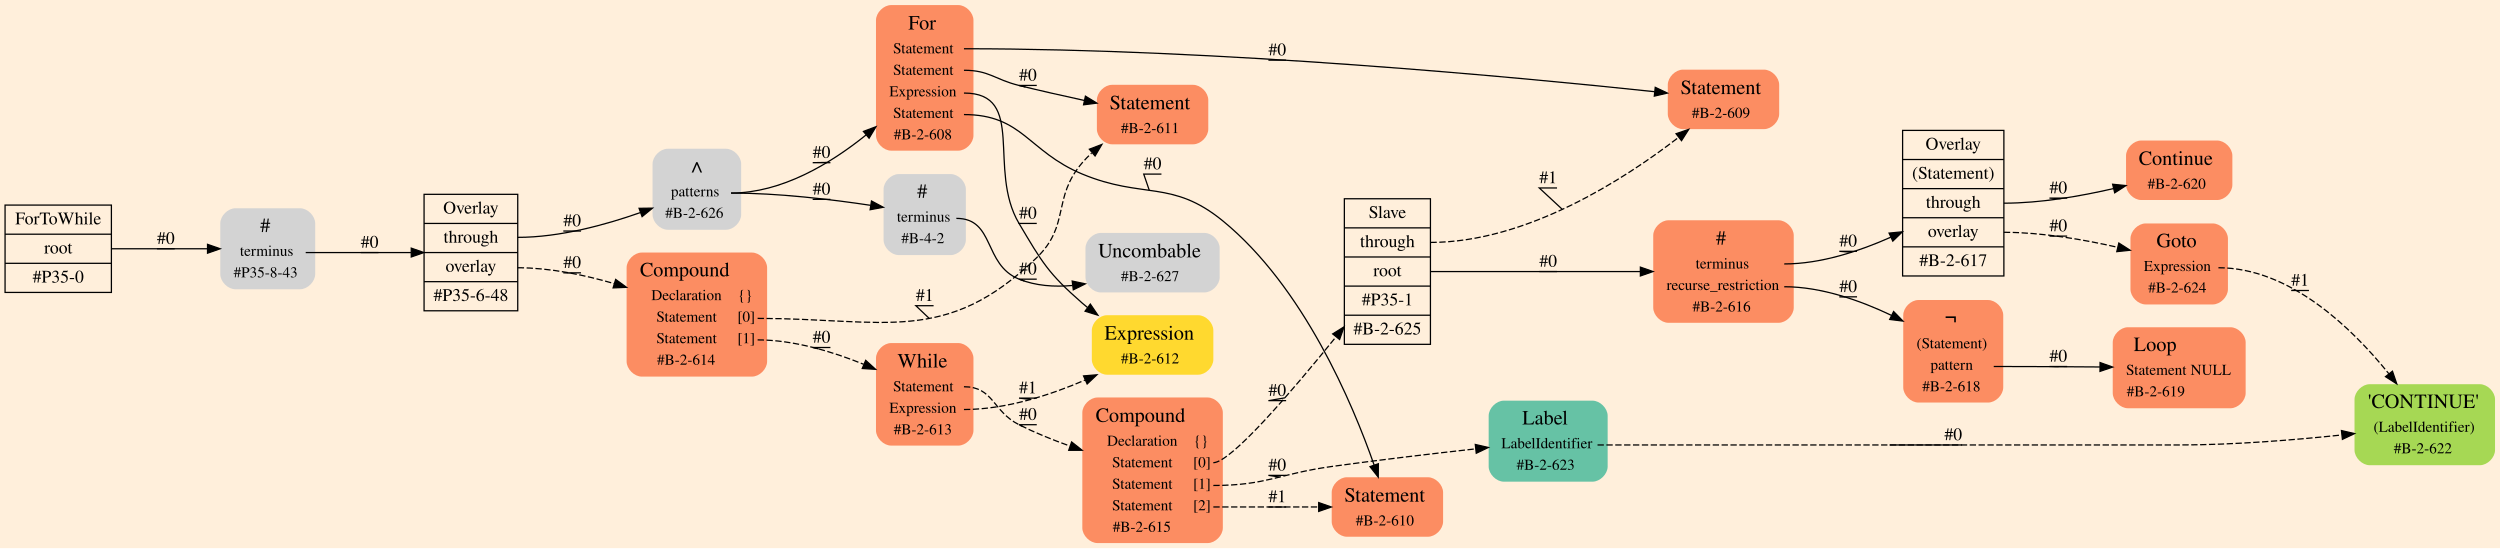
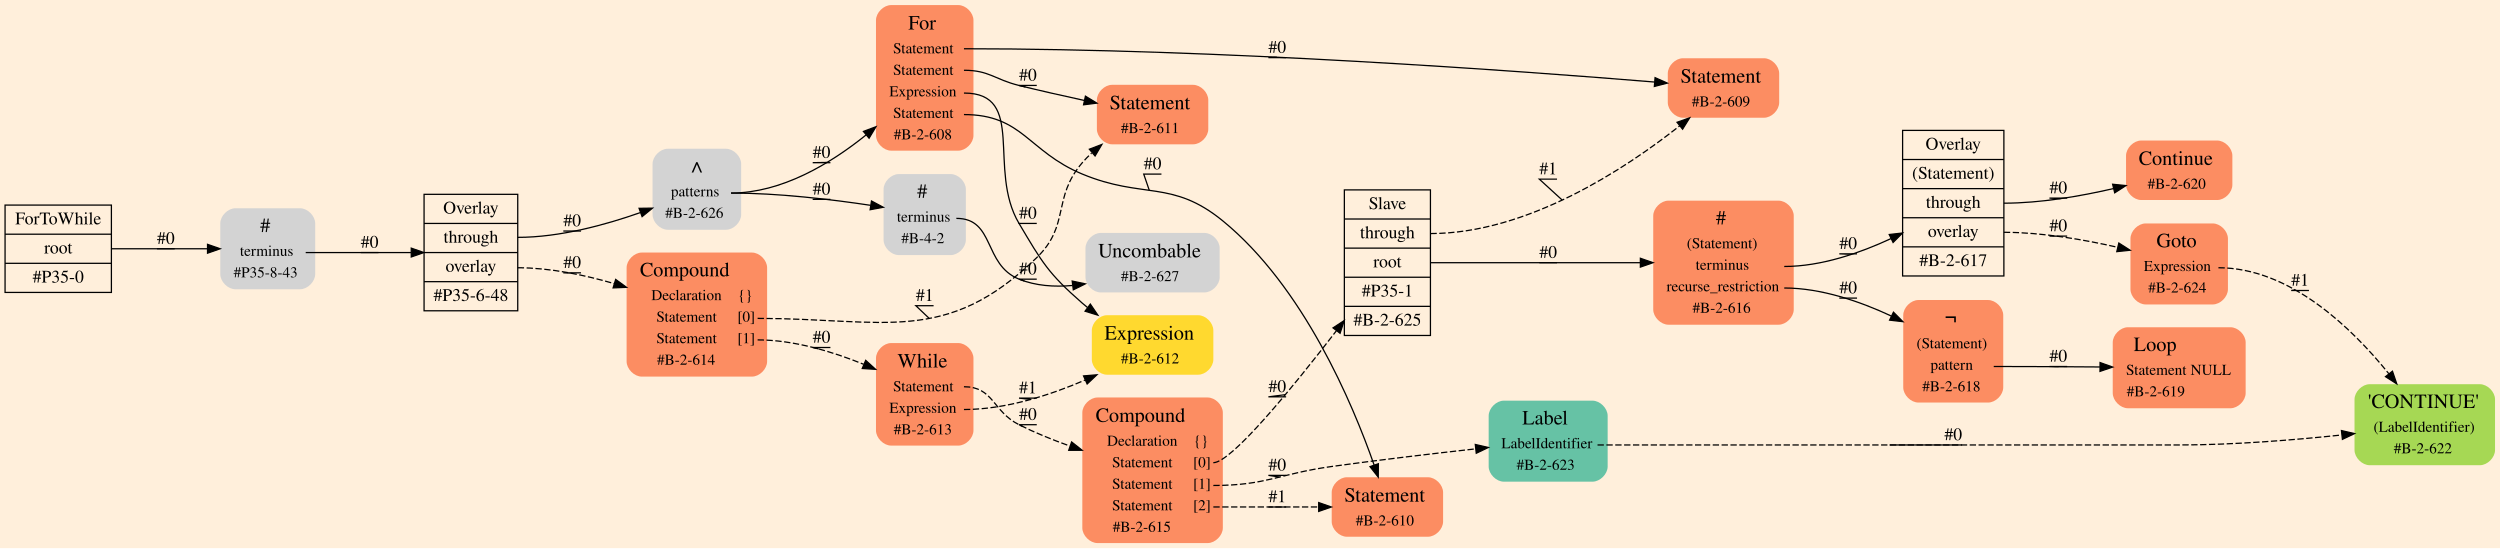
<svg xmlns="http://www.w3.org/2000/svg" width="1008pt" height="221pt" viewBox="0.00 0.00 1008.00 220.99">
  <g id="graph0" class="graph" transform="scale(.5104 .5104) rotate(0) translate(4 429)">
    <polygon fill="#ffefdb" stroke="transparent" points="-4,4 -4,-429 1971,-429 1971,4 -4,4" />
    <g id="node1" class="node">
      <polygon fill="#ffefdb" stroke="#000000" points="0,-198 0,-267 84,-267 84,-198 0,-198" />
      <text text-anchor="middle" x="42" y="-251.8" font-family="Times,serif" font-size="14.00" fill="#000000">ForToWhile</text>
      <polyline fill="none" stroke="#000000" points="0,-244 84,-244 " />
      <text text-anchor="middle" x="42" y="-228.8" font-family="Times,serif" font-size="14.00" fill="#000000">root</text>
      <polyline fill="none" stroke="#000000" points="0,-221 84,-221 " />
      <text text-anchor="middle" x="42" y="-205.8" font-family="Times,serif" font-size="14.00" fill="#000000">#P35-0</text>
    </g>
    <g id="node2" class="node">
      <path fill="#d3d3d3" stroke="transparent" d="M233,-264.5C233,-264.5 182,-264.5 182,-264.5 176,-264.5 170,-258.5 170,-252.5 170,-252.5 170,-212.5 170,-212.5 170,-206.5 176,-200.5 182,-200.5 182,-200.5 233,-200.5 233,-200.5 239,-200.5 245,-206.5 245,-212.5 245,-212.5 245,-252.5 245,-252.5 245,-258.5 239,-264.5 233,-264.5" />
      <text text-anchor="start" x="201.5" y="-245.7" font-family="Times,serif" font-size="16.00" fill="#000000">#</text>
      <text text-anchor="start" x="185.5" y="-226.9" font-family="Times,serif" font-size="12.00" fill="#000000">terminus</text>
      <text text-anchor="start" x="180.5" y="-209.9" font-family="Times,serif" font-size="12.00" fill="#000000">#P35-8-43</text>
    </g>
    <g id="edge1" class="edge">
      <path fill="none" stroke="#000000" d="M84,-232.5C109.008,-232.5 136.865,-232.5 159.783,-232.5" />
      <polygon fill="#000000" stroke="#000000" points="159.937,-236 169.937,-232.5 159.937,-229 159.937,-236" />
      <text text-anchor="middle" x="127" y="-236.3" font-family="Times,serif" font-size="14.00" fill="#000000">#0</text>
      <polyline fill="none" stroke="#000000" points="134,-232.5 120,-232.5 126.915,-232.5 " />
    </g>
    <g id="node3" class="node">
      <polygon fill="#ffefdb" stroke="#000000" points="331,-183.5 331,-275.5 405,-275.5 405,-183.5 331,-183.5" />
      <text text-anchor="middle" x="368" y="-260.3" font-family="Times,serif" font-size="14.00" fill="#000000">Overlay</text>
      <polyline fill="none" stroke="#000000" points="331,-252.5 405,-252.5 " />
      <text text-anchor="middle" x="368" y="-237.3" font-family="Times,serif" font-size="14.00" fill="#000000">through</text>
      <polyline fill="none" stroke="#000000" points="331,-229.5 405,-229.5 " />
      <text text-anchor="middle" x="368" y="-214.3" font-family="Times,serif" font-size="14.00" fill="#000000">overlay</text>
      <polyline fill="none" stroke="#000000" points="331,-206.5 405,-206.5 " />
      <text text-anchor="middle" x="368" y="-191.3" font-family="Times,serif" font-size="14.00" fill="#000000">#P35-6-48</text>
    </g>
    <g id="edge2" class="edge">
      <path fill="none" stroke="#000000" d="M237.5,-229.5C265.056,-229.5 295.884,-229.5 320.656,-229.5" />
      <polygon fill="#000000" stroke="#000000" points="320.875,-233 330.875,-229.5 320.874,-226 320.875,-233" />
      <text text-anchor="middle" x="288" y="-233.3" font-family="Times,serif" font-size="14.00" fill="#000000">#0</text>
      <polyline fill="none" stroke="#000000" points="295,-229.5 281,-229.5 288.092,-229.5 " />
    </g>
    <g id="node4" class="node">
      <path fill="#d3d3d3" stroke="transparent" d="M569.5,-311.5C569.5,-311.5 523.5,-311.5 523.5,-311.5 517.5,-311.5 511.5,-305.5 511.5,-299.5 511.5,-299.5 511.5,-259.5 511.5,-259.5 511.5,-253.5 517.5,-247.5 523.5,-247.5 523.5,-247.5 569.5,-247.5 569.5,-247.5 575.5,-247.5 581.5,-253.5 581.5,-259.5 581.5,-259.5 581.5,-299.5 581.5,-299.5 581.5,-305.5 575.5,-311.5 569.5,-311.5" />
      <text text-anchor="start" x="538.5" y="-292.7" font-family="Times,serif" font-size="16.00" fill="#000000">∧</text>
      <text text-anchor="start" x="526" y="-273.9" font-family="Times,serif" font-size="12.00" fill="#000000">patterns</text>
      <text text-anchor="start" x="521.5" y="-256.9" font-family="Times,serif" font-size="12.00" fill="#000000">#B-2-626</text>
    </g>
    <g id="edge3" class="edge">
      <path fill="none" stroke="#000000" d="M405,-241.5C438.188,-241.5 474.303,-251.371 501.741,-261.051" />
      <polygon fill="#000000" stroke="#000000" points="500.841,-264.449 511.435,-264.591 503.241,-257.873 500.841,-264.449" />
      <text text-anchor="middle" x="448" y="-250.3" font-family="Times,serif" font-size="14.00" fill="#000000">#0</text>
      <polyline fill="none" stroke="#000000" points="455,-246.5 441,-246.5 449.661,-246.405 " />
    </g>
    <g id="node12" class="node">
      <path fill="#fc8d62" stroke="transparent" d="M590,-229.5C590,-229.5 503,-229.5 503,-229.5 497,-229.5 491,-223.5 491,-217.5 491,-217.5 491,-143.5 491,-143.5 491,-137.5 497,-131.5 503,-131.5 503,-131.5 590,-131.5 590,-131.5 596,-131.5 602,-137.5 602,-143.5 602,-143.5 602,-217.5 602,-217.5 602,-223.5 596,-229.5 590,-229.5" />
      <text text-anchor="start" x="501.5" y="-210.7" font-family="Times,serif" font-size="16.00" fill="#000000">Compound</text>
      <text text-anchor="start" x="510.5" y="-191.9" font-family="Times,serif" font-size="12.00" fill="#000000">Declaration</text>
      <text text-anchor="start" x="579" y="-191.9" font-family="Times,serif" font-size="12.00" fill="#000000">{}</text>
      <text text-anchor="start" x="514.5" y="-174.9" font-family="Times,serif" font-size="12.00" fill="#000000">Statement</text>
      <text text-anchor="start" x="578.5" y="-174.9" font-family="Times,serif" font-size="12.00" fill="#000000">[0]</text>
      <text text-anchor="start" x="514.5" y="-157.9" font-family="Times,serif" font-size="12.00" fill="#000000">Statement</text>
      <text text-anchor="start" x="578.5" y="-157.9" font-family="Times,serif" font-size="12.00" fill="#000000">[1]</text>
      <text text-anchor="start" x="515" y="-140.9" font-family="Times,serif" font-size="12.00" fill="#000000">#B-2-614</text>
    </g>
    <g id="edge4" class="edge">
      <path fill="none" stroke="#000000" stroke-dasharray="5,2" d="M405,-217.5C430.442,-217.5 457.644,-211.832 481.331,-204.933" />
      <polygon fill="#000000" stroke="#000000" points="482.357,-208.279 490.908,-202.023 480.322,-201.582 482.357,-208.279" />
      <text text-anchor="middle" x="448" y="-217.3" font-family="Times,serif" font-size="14.00" fill="#000000">#0</text>
      <polyline fill="none" stroke="#000000" points="455,-213.5 441,-213.5 446.852,-213.254 " />
    </g>
    <g id="node5" class="node">
      <path fill="#fc8d62" stroke="transparent" d="M753,-425C753,-425 700,-425 700,-425 694,-425 688,-419 688,-413 688,-413 688,-322 688,-322 688,-316 694,-310 700,-310 700,-310 753,-310 753,-310 759,-310 765,-316 765,-322 765,-322 765,-413 765,-413 765,-419 759,-425 753,-425" />
      <text text-anchor="start" x="713.5" y="-405.7" font-family="Times,serif" font-size="16.00" fill="#000000">For</text>
      <text text-anchor="start" x="701.5" y="-386.9" font-family="Times,serif" font-size="12.00" fill="#000000">Statement</text>
      <text text-anchor="start" x="701.5" y="-369.9" font-family="Times,serif" font-size="12.00" fill="#000000">Statement</text>
      <text text-anchor="start" x="698.5" y="-352.9" font-family="Times,serif" font-size="12.00" fill="#000000">Expression</text>
      <text text-anchor="start" x="701.5" y="-335.9" font-family="Times,serif" font-size="12.00" fill="#000000">Statement</text>
      <text text-anchor="start" x="702" y="-318.9" font-family="Times,serif" font-size="12.00" fill="#000000">#B-2-608</text>
    </g>
    <g id="edge5" class="edge">
      <path fill="none" stroke="#000000" d="M573.5,-276.5C613.332,-276.5 651.837,-299.565 680.255,-322.471" />
      <polygon fill="#000000" stroke="#000000" points="678.069,-325.205 687.995,-328.908 682.545,-319.823 678.069,-325.205" />
      <text text-anchor="middle" x="645" y="-304.3" font-family="Times,serif" font-size="14.00" fill="#000000">#0</text>
      <polyline fill="none" stroke="#000000" points="652,-300.5 638,-300.5 649.332,-300.692 " />
    </g>
    <g id="node10" class="node">
      <path fill="#d3d3d3" stroke="transparent" d="M747,-291.5C747,-291.5 706,-291.5 706,-291.5 700,-291.5 694,-285.5 694,-279.5 694,-279.5 694,-239.5 694,-239.5 694,-233.5 700,-227.5 706,-227.5 706,-227.5 747,-227.5 747,-227.5 753,-227.5 759,-233.5 759,-239.5 759,-239.5 759,-279.5 759,-279.5 759,-285.5 753,-291.5 747,-291.5" />
      <text text-anchor="start" x="720.5" y="-272.7" font-family="Times,serif" font-size="16.00" fill="#000000">#</text>
      <text text-anchor="start" x="704.5" y="-253.9" font-family="Times,serif" font-size="12.00" fill="#000000">terminus</text>
      <text text-anchor="start" x="708" y="-236.9" font-family="Times,serif" font-size="12.00" fill="#000000">#B-4-2</text>
    </g>
    <g id="edge6" class="edge">
      <path fill="none" stroke="#000000" d="M573.5,-276.5C610.958,-276.5 653.261,-271.404 683.876,-266.793" />
      <polygon fill="#000000" stroke="#000000" points="684.441,-270.247 693.787,-265.255 683.368,-263.33 684.441,-270.247" />
      <text text-anchor="middle" x="645" y="-275.3" font-family="Times,serif" font-size="14.00" fill="#000000">#0</text>
      <polyline fill="none" stroke="#000000" points="652,-271.5 638,-271.5 644.07,-272.037 " />
    </g>
    <g id="node6" class="node">
-       <path fill="#fc8d62" stroke="transparent" d="M1389.5,-374C1389.5,-374 1325.5,-374 1325.5,-374 1319.5,-374 1313.5,-368 1313.5,-362 1313.5,-362 1313.5,-339 1313.5,-339 1313.5,-333 1319.5,-327 1325.5,-327 1325.5,-327 1389.5,-327 1389.5,-327 1395.5,-327 1401.5,-333 1401.5,-339 1401.5,-339 1401.5,-362 1401.5,-362 1401.5,-368 1395.5,-374 1389.5,-374" />
-       <text text-anchor="start" x="1323.5" y="-354.7" font-family="Times,serif" font-size="16.00" fill="#000000">Statement</text>
-       <text text-anchor="start" x="1332.5" y="-335.9" font-family="Times,serif" font-size="12.00" fill="#000000">#B-2-609</text>
+       <path fill="#fc8d62" stroke="transparent" d="M1389.5,-383C1389.5,-383 1325.5,-383 1325.5,-383 1319.5,-383 1313.5,-377 1313.5,-371 1313.5,-371 1313.5,-348 1313.5,-348 1313.5,-342 1319.5,-336 1325.5,-336 1325.5,-336 1389.5,-336 1389.5,-336 1395.5,-336 1401.5,-342 1401.5,-348 1401.5,-348 1401.5,-371 1401.5,-371 1401.5,-377 1395.5,-383 1389.5,-383" />
+       <text text-anchor="start" x="1323.5" y="-363.7" font-family="Times,serif" font-size="16.00" fill="#000000">Statement</text>
+       <text text-anchor="start" x="1332.5" y="-344.9" font-family="Times,serif" font-size="12.00" fill="#000000">#B-2-609</text>
    </g>
    <g id="edge7" class="edge">
-       <path fill="none" stroke="#000000" d="M757.5,-390.5C959.062,-390.5 1197.87,-367.748 1303.096,-356.563" />
-       <polygon fill="#000000" stroke="#000000" points="1303.587,-360.03 1313.158,-355.485 1302.842,-353.07 1303.587,-360.03" />
-       <text text-anchor="middle" x="1005" y="-385.3" font-family="Times,serif" font-size="14.00" fill="#000000">#0</text>
-       <polyline fill="none" stroke="#000000" points="1012,-381.5 998,-381.5 1004.765,-381.872 " />
+       <path fill="none" stroke="#000000" d="M757.5,-390.5C958.884,-390.5 1197.782,-372.868 1303.064,-364.199" />
+       <polygon fill="#000000" stroke="#000000" points="1303.455,-367.678 1313.131,-363.363 1302.876,-360.702 1303.455,-367.678" />
+       <text text-anchor="middle" x="1005" y="-387.3" font-family="Times,serif" font-size="14.00" fill="#000000">#0</text>
+       <polyline fill="none" stroke="#000000" points="1012,-383.5 998,-383.5 1004.66,-383.813 " />
    </g>
    <g id="node7" class="node">
      <path fill="#fc8d62" stroke="transparent" d="M938.5,-362C938.5,-362 874.5,-362 874.5,-362 868.5,-362 862.5,-356 862.5,-350 862.5,-350 862.5,-327 862.5,-327 862.5,-321 868.5,-315 874.5,-315 874.5,-315 938.5,-315 938.5,-315 944.5,-315 950.5,-321 950.5,-327 950.5,-327 950.5,-350 950.5,-350 950.5,-356 944.5,-362 938.5,-362" />
      <text text-anchor="start" x="872.5" y="-342.7" font-family="Times,serif" font-size="16.00" fill="#000000">Statement</text>
      <text text-anchor="start" x="881.5" y="-323.9" font-family="Times,serif" font-size="12.00" fill="#000000">#B-2-611</text>
    </g>
    <g id="edge8" class="edge">
      <path fill="none" stroke="#000000" d="M757.5,-373.5C777.556,-373.5 781.529,-366.304 801,-361.5 817.655,-357.391 835.883,-353.28 852.432,-349.695" />
      <polygon fill="#000000" stroke="#000000" points="853.447,-353.057 862.489,-347.535 851.977,-346.212 853.447,-353.057" />
      <text text-anchor="middle" x="808" y="-365.3" font-family="Times,serif" font-size="14.00" fill="#000000">#0</text>
      <polyline fill="none" stroke="#000000" points="815,-361.5 801,-361.5 806.12,-360.248 " />
    </g>
    <g id="node8" class="node">
      <path fill="#ffd92f" stroke="transparent" d="M942.5,-180C942.5,-180 870.5,-180 870.5,-180 864.5,-180 858.5,-174 858.5,-168 858.5,-168 858.5,-145 858.5,-145 858.5,-139 864.5,-133 870.5,-133 870.5,-133 942.5,-133 942.5,-133 948.5,-133 954.5,-139 954.5,-145 954.5,-145 954.5,-168 954.5,-168 954.5,-174 948.5,-180 942.5,-180" />
      <text text-anchor="start" x="868.5" y="-160.7" font-family="Times,serif" font-size="16.00" fill="#000000">Expression</text>
      <text text-anchor="start" x="881.5" y="-141.9" font-family="Times,serif" font-size="12.00" fill="#000000">#B-2-612</text>
    </g>
    <g id="edge9" class="edge">
      <path fill="none" stroke="#000000" d="M757.5,-355.5C807.193,-355.5 775.655,-295.243 801,-252.5 819.232,-221.752 824.083,-213.022 851,-189.5 852.306,-188.359 853.656,-187.235 855.042,-186.131" />
      <polygon fill="#000000" stroke="#000000" points="857.325,-188.795 863.283,-180.035 853.162,-183.168 857.325,-188.795" />
      <text text-anchor="middle" x="808" y="-256.3" font-family="Times,serif" font-size="14.00" fill="#000000">#0</text>
      <polyline fill="none" stroke="#000000" points="815,-252.5 801,-252.5 801.027,-252.455 " />
    </g>
    <g id="node9" class="node">
      <path fill="#fc8d62" stroke="transparent" d="M1124,-52C1124,-52 1060,-52 1060,-52 1054,-52 1048,-46 1048,-40 1048,-40 1048,-17 1048,-17 1048,-11 1054,-5 1060,-5 1060,-5 1124,-5 1124,-5 1130,-5 1136,-11 1136,-17 1136,-17 1136,-40 1136,-40 1136,-46 1130,-52 1124,-52" />
      <text text-anchor="start" x="1058" y="-32.7" font-family="Times,serif" font-size="16.00" fill="#000000">Statement</text>
      <text text-anchor="start" x="1067" y="-13.9" font-family="Times,serif" font-size="12.00" fill="#000000">#B-2-610</text>
    </g>
    <g id="edge10" class="edge">
      <path fill="none" stroke="#000000" d="M757.5,-338.5C804.01,-338.5 808.049,-309.345 851,-291.5 899.022,-271.548 921.738,-287.411 962,-254.5 1025.607,-202.507 1064.366,-110.641 1081.539,-61.573" />
      <polygon fill="#000000" stroke="#000000" points="1084.865,-62.662 1084.782,-52.068 1078.24,-60.402 1084.865,-62.662" />
      <text text-anchor="middle" x="906.5" y="-295.3" font-family="Times,serif" font-size="14.00" fill="#000000">#0</text>
      <polyline fill="none" stroke="#000000" points="913.5,-291.5 899.5,-291.5 903.884,-278.683 " />
    </g>
    <g id="node11" class="node">
      <path fill="#d3d3d3" stroke="transparent" d="M947.5,-245C947.5,-245 865.5,-245 865.5,-245 859.5,-245 853.5,-239 853.5,-233 853.5,-233 853.5,-210 853.5,-210 853.5,-204 859.5,-198 865.5,-198 865.5,-198 947.5,-198 947.5,-198 953.5,-198 959.5,-204 959.5,-210 959.5,-210 959.5,-233 959.5,-233 959.5,-239 953.5,-245 947.5,-245" />
      <text text-anchor="start" x="863.5" y="-225.7" font-family="Times,serif" font-size="16.00" fill="#000000">Uncombable</text>
      <text text-anchor="start" x="881.5" y="-206.9" font-family="Times,serif" font-size="12.00" fill="#000000">#B-2-627</text>
    </g>
    <g id="edge11" class="edge">
      <path fill="none" stroke="#000000" d="M751.5,-256.5C782.145,-256.5 772.598,-220.009 801,-208.5 814.144,-203.174 828.903,-202.217 843.124,-203.486" />
      <polygon fill="#000000" stroke="#000000" points="842.994,-206.997 853.352,-204.772 843.868,-200.052 842.994,-206.997" />
      <text text-anchor="middle" x="808" y="-212.3" font-family="Times,serif" font-size="14.00" fill="#000000">#0</text>
      <polyline fill="none" stroke="#000000" points="815,-208.5 801,-208.5 805.368,-206.906 " />
    </g>
    <g id="edge12" class="edge">
      <path fill="none" stroke="#000000" stroke-dasharray="5,2" d="M594.5,-177.5C694.795,-177.5 742.92,-155.761 815,-225.5 841.573,-251.21 826.928,-272.435 851,-300.5 853.243,-303.115 855.706,-305.632 858.308,-308.038" />
      <polygon fill="#000000" stroke="#000000" points="856.555,-311.139 866.454,-314.915 861.071,-305.79 856.555,-311.139" />
      <text text-anchor="middle" x="726.5" y="-191.3" font-family="Times,serif" font-size="14.00" fill="#000000">#1</text>
      <polyline fill="none" stroke="#000000" points="733.5,-187.5 719.5,-187.5 730.081,-177.432 " />
    </g>
    <g id="node13" class="node">
      <path fill="#fc8d62" stroke="transparent" d="M753,-158C753,-158 700,-158 700,-158 694,-158 688,-152 688,-146 688,-146 688,-89 688,-89 688,-83 694,-77 700,-77 700,-77 753,-77 753,-77 759,-77 765,-83 765,-89 765,-89 765,-146 765,-146 765,-152 759,-158 753,-158" />
      <text text-anchor="start" x="705" y="-138.7" font-family="Times,serif" font-size="16.00" fill="#000000">While</text>
      <text text-anchor="start" x="701.5" y="-119.9" font-family="Times,serif" font-size="12.00" fill="#000000">Statement</text>
      <text text-anchor="start" x="698.5" y="-102.9" font-family="Times,serif" font-size="12.00" fill="#000000">Expression</text>
      <text text-anchor="start" x="702" y="-85.9" font-family="Times,serif" font-size="12.00" fill="#000000">#B-2-613</text>
    </g>
    <g id="edge13" class="edge">
      <path fill="none" stroke="#000000" stroke-dasharray="5,2" d="M594.5,-160.5C623.225,-160.5 653.813,-151.18 678.304,-141.219" />
      <polygon fill="#000000" stroke="#000000" points="679.869,-144.357 687.716,-137.238 677.142,-137.91 679.869,-144.357" />
      <text text-anchor="middle" x="645" y="-158.3" font-family="Times,serif" font-size="14.00" fill="#000000">#0</text>
      <polyline fill="none" stroke="#000000" points="652,-154.5 638,-154.5 642.661,-153.379 " />
    </g>
    <g id="edge15" class="edge">
      <path fill="none" stroke="#000000" stroke-dasharray="5,2" d="M757.5,-105.5C790.539,-105.5 825.587,-116.864 853.385,-128.863" />
      <polygon fill="#000000" stroke="#000000" points="851.962,-132.06 862.52,-132.941 854.816,-125.668 851.962,-132.06" />
      <text text-anchor="middle" x="808" y="-118.3" font-family="Times,serif" font-size="14.00" fill="#000000">#1</text>
      <polyline fill="none" stroke="#000000" points="815,-114.5 801,-114.5 810.087,-113.407 " />
    </g>
    <g id="node14" class="node">
      <path fill="#fc8d62" stroke="transparent" d="M950,-115C950,-115 863,-115 863,-115 857,-115 851,-109 851,-103 851,-103 851,-12 851,-12 851,-6 857,0 863,0 863,0 950,0 950,0 956,0 962,-6 962,-12 962,-12 962,-103 962,-103 962,-109 956,-115 950,-115" />
      <text text-anchor="start" x="861.5" y="-95.7" font-family="Times,serif" font-size="16.00" fill="#000000">Compound</text>
      <text text-anchor="start" x="870.5" y="-76.9" font-family="Times,serif" font-size="12.00" fill="#000000">Declaration</text>
      <text text-anchor="start" x="939" y="-76.9" font-family="Times,serif" font-size="12.00" fill="#000000">{}</text>
      <text text-anchor="start" x="874.5" y="-59.9" font-family="Times,serif" font-size="12.00" fill="#000000">Statement</text>
      <text text-anchor="start" x="938.5" y="-59.9" font-family="Times,serif" font-size="12.00" fill="#000000">[0]</text>
      <text text-anchor="start" x="874.5" y="-42.9" font-family="Times,serif" font-size="12.00" fill="#000000">Statement</text>
      <text text-anchor="start" x="938.5" y="-42.9" font-family="Times,serif" font-size="12.00" fill="#000000">[1]</text>
      <text text-anchor="start" x="874.5" y="-25.9" font-family="Times,serif" font-size="12.00" fill="#000000">Statement</text>
      <text text-anchor="start" x="938.5" y="-25.9" font-family="Times,serif" font-size="12.00" fill="#000000">[2]</text>
      <text text-anchor="start" x="875" y="-8.9" font-family="Times,serif" font-size="12.00" fill="#000000">#B-2-615</text>
    </g>
    <g id="edge14" class="edge">
      <path fill="none" stroke="#000000" stroke-dasharray="5,2" d="M757.5,-123.5C780.985,-123.5 780.022,-104.058 801,-93.5 813.589,-87.164 827.553,-81.519 841.091,-76.686" />
      <polygon fill="#000000" stroke="#000000" points="842.541,-79.888 850.848,-73.311 840.253,-73.272 842.541,-79.888" />
      <text text-anchor="middle" x="808" y="-97.3" font-family="Times,serif" font-size="14.00" fill="#000000">#0</text>
      <polyline fill="none" stroke="#000000" points="815,-93.5 801,-93.5 803.975,-92.028 " />
    </g>
    <g id="edge18" class="edge">
      <path fill="none" stroke="#000000" stroke-dasharray="5,2" d="M954.5,-28.5C981.88,-28.5 1012.327,-28.5 1037.596,-28.5" />
      <polygon fill="#000000" stroke="#000000" points="1037.724,-32 1047.724,-28.5 1037.724,-25 1037.724,-32" />
      <text text-anchor="middle" x="1005" y="-32.3" font-family="Times,serif" font-size="14.00" fill="#000000">#1</text>
      <polyline fill="none" stroke="#000000" points="1012,-28.5 998,-28.5 1005.118,-28.5 " />
    </g>
    <g id="node15" class="node">
-       <polygon fill="#ffefdb" stroke="#000000" points="1058,-157 1058,-272 1126,-272 1126,-157 1058,-157" />
-       <text text-anchor="middle" x="1092" y="-256.8" font-family="Times,serif" font-size="14.00" fill="#000000">Slave</text>
-       <polyline fill="none" stroke="#000000" points="1058,-249 1126,-249 " />
-       <text text-anchor="middle" x="1092" y="-233.8" font-family="Times,serif" font-size="14.00" fill="#000000">through</text>
-       <polyline fill="none" stroke="#000000" points="1058,-226 1126,-226 " />
-       <text text-anchor="middle" x="1092" y="-210.8" font-family="Times,serif" font-size="14.00" fill="#000000">root</text>
-       <polyline fill="none" stroke="#000000" points="1058,-203 1126,-203 " />
-       <text text-anchor="middle" x="1092" y="-187.8" font-family="Times,serif" font-size="14.00" fill="#000000">#P35-1</text>
-       <polyline fill="none" stroke="#000000" points="1058,-180 1126,-180 " />
-       <text text-anchor="middle" x="1092" y="-164.8" font-family="Times,serif" font-size="14.00" fill="#000000">#B-2-625</text>
+       <polygon fill="#ffefdb" stroke="#000000" points="1058,-164 1058,-279 1126,-279 1126,-164 1058,-164" />
+       <text text-anchor="middle" x="1092" y="-263.8" font-family="Times,serif" font-size="14.00" fill="#000000">Slave</text>
+       <polyline fill="none" stroke="#000000" points="1058,-256 1126,-256 " />
+       <text text-anchor="middle" x="1092" y="-240.8" font-family="Times,serif" font-size="14.00" fill="#000000">through</text>
+       <polyline fill="none" stroke="#000000" points="1058,-233 1126,-233 " />
+       <text text-anchor="middle" x="1092" y="-217.8" font-family="Times,serif" font-size="14.00" fill="#000000">root</text>
+       <polyline fill="none" stroke="#000000" points="1058,-210 1126,-210 " />
+       <text text-anchor="middle" x="1092" y="-194.8" font-family="Times,serif" font-size="14.00" fill="#000000">#P35-1</text>
+       <polyline fill="none" stroke="#000000" points="1058,-187 1126,-187 " />
+       <text text-anchor="middle" x="1092" y="-171.8" font-family="Times,serif" font-size="14.00" fill="#000000">#B-2-625</text>
    </g>
    <g id="edge16" class="edge">
-       <path fill="none" stroke="#000000" stroke-dasharray="5,2" d="M954.5,-63.5C968.268,-63.5 1015.951,-119.093 1051.323,-162.815" />
-       <polygon fill="#000000" stroke="#000000" points="1048.775,-165.232 1057.773,-170.825 1054.227,-160.841 1048.775,-165.232" />
-       <text text-anchor="middle" x="1005" y="-116.3" font-family="Times,serif" font-size="14.00" fill="#000000">#0</text>
-       <polyline fill="none" stroke="#000000" points="1012,-112.5 998,-112.5 1011.012,-114.72 " />
+       <path fill="none" stroke="#000000" stroke-dasharray="5,2" d="M954.5,-63.5C968.65,-63.5 1016.426,-121.912 1051.706,-167.703" />
+       <polygon fill="#000000" stroke="#000000" points="1049.052,-169.995 1057.915,-175.8 1054.607,-165.735 1049.052,-169.995" />
+       <text text-anchor="middle" x="1005" y="-119.3" font-family="Times,serif" font-size="14.00" fill="#000000">#0</text>
+       <polyline fill="none" stroke="#000000" points="1012,-115.5 998,-115.5 1011.418,-117.277 " />
    </g>
    <g id="node23" class="node">
      <path fill="#66c2a5" stroke="transparent" d="M1254,-112.5C1254,-112.5 1184,-112.5 1184,-112.5 1178,-112.5 1172,-106.5 1172,-100.5 1172,-100.5 1172,-60.5 1172,-60.5 1172,-54.5 1178,-48.5 1184,-48.5 1184,-48.5 1254,-48.5 1254,-48.5 1260,-48.5 1266,-54.5 1266,-60.5 1266,-60.5 1266,-100.5 1266,-100.5 1266,-106.5 1260,-112.5 1254,-112.5" />
      <text text-anchor="start" x="1198.5" y="-93.7" font-family="Times,serif" font-size="16.00" fill="#000000">Label</text>
      <text text-anchor="start" x="1182" y="-74.9" font-family="Times,serif" font-size="12.00" fill="#000000">LabelIdentifier</text>
      <text text-anchor="start" x="1194" y="-57.9" font-family="Times,serif" font-size="12.00" fill="#000000">#B-2-623</text>
    </g>
    <g id="edge17" class="edge">
      <path fill="none" stroke="#000000" stroke-dasharray="5,2" d="M954.5,-45.5C996.587,-45.5 1006.312,-54.721 1048,-60.5 1085.832,-65.745 1128.501,-70.737 1161.752,-74.421" />
      <polygon fill="#000000" stroke="#000000" points="1161.43,-77.907 1171.753,-75.522 1162.196,-70.949 1161.43,-77.907" />
      <text text-anchor="middle" x="1005" y="-57.3" font-family="Times,serif" font-size="14.00" fill="#000000">#0</text>
      <polyline fill="none" stroke="#000000" points="1012,-53.5 998,-53.5 1006.862,-52.148 " />
    </g>
    <g id="edge19" class="edge">
-       <path fill="none" stroke="#000000" stroke-dasharray="5,2" d="M1126,-237.5C1201.838,-237.5 1278.78,-287.08 1322.089,-320.557" />
-       <polygon fill="#000000" stroke="#000000" points="1320.012,-323.376 1330.034,-326.812 1324.342,-317.876 1320.012,-323.376" />
-       <text text-anchor="middle" x="1219" y="-284.3" font-family="Times,serif" font-size="14.00" fill="#000000">#1</text>
-       <polyline fill="none" stroke="#000000" points="1226,-280.5 1212,-280.5 1230.203,-263.605 " />
+       <path fill="none" stroke="#000000" stroke-dasharray="5,2" d="M1126,-244.5C1202.52,-244.5 1279.807,-295.518 1322.893,-329.592" />
+       <polygon fill="#000000" stroke="#000000" points="1320.805,-332.404 1330.788,-335.95 1325.196,-326.952 1320.805,-332.404" />
+       <text text-anchor="middle" x="1219" y="-291.3" font-family="Times,serif" font-size="14.00" fill="#000000">#1</text>
+       <polyline fill="none" stroke="#000000" points="1226,-287.5 1212,-287.5 1230.103,-270.938 " />
    </g>
    <g id="node16" class="node">
-       <path fill="#fc8d62" stroke="transparent" d="M1401,-255C1401,-255 1314,-255 1314,-255 1308,-255 1302,-249 1302,-243 1302,-243 1302,-186 1302,-186 1302,-180 1308,-174 1314,-174 1314,-174 1401,-174 1401,-174 1407,-174 1413,-180 1413,-186 1413,-186 1413,-243 1413,-243 1413,-249 1407,-255 1401,-255" />
-       <text text-anchor="start" x="1351.5" y="-235.7" font-family="Times,serif" font-size="16.00" fill="#000000">#</text>
-       <text text-anchor="start" x="1335.5" y="-216.9" font-family="Times,serif" font-size="12.00" fill="#000000">terminus</text>
-       <text text-anchor="start" x="1312.5" y="-199.9" font-family="Times,serif" font-size="12.00" fill="#000000">recurse_restriction</text>
-       <text text-anchor="start" x="1333" y="-182.9" font-family="Times,serif" font-size="12.00" fill="#000000">#B-2-616</text>
+       <path fill="#fc8d62" stroke="transparent" d="M1401,-270.5C1401,-270.5 1314,-270.5 1314,-270.5 1308,-270.5 1302,-264.5 1302,-258.5 1302,-258.5 1302,-184.5 1302,-184.5 1302,-178.5 1308,-172.5 1314,-172.5 1314,-172.5 1401,-172.5 1401,-172.5 1407,-172.5 1413,-178.5 1413,-184.5 1413,-184.5 1413,-258.5 1413,-258.5 1413,-264.5 1407,-270.5 1401,-270.5" />
+       <text text-anchor="start" x="1351.5" y="-251.7" font-family="Times,serif" font-size="16.00" fill="#000000">#</text>
+       <text text-anchor="start" x="1328.5" y="-232.9" font-family="Times,serif" font-size="12.00" fill="#000000">(Statement)</text>
+       <text text-anchor="start" x="1335.5" y="-215.9" font-family="Times,serif" font-size="12.00" fill="#000000">terminus</text>
+       <text text-anchor="start" x="1312.5" y="-198.9" font-family="Times,serif" font-size="12.00" fill="#000000">recurse_restriction</text>
+       <text text-anchor="start" x="1333" y="-181.9" font-family="Times,serif" font-size="12.00" fill="#000000">#B-2-616</text>
    </g>
    <g id="edge20" class="edge">
-       <path fill="none" stroke="#000000" d="M1126,-214.5C1181.861,-214.5 1245.303,-214.5 1291.63,-214.5" />
-       <polygon fill="#000000" stroke="#000000" points="1291.836,-218 1301.836,-214.5 1291.836,-211 1291.836,-218" />
-       <text text-anchor="middle" x="1219" y="-218.3" font-family="Times,serif" font-size="14.00" fill="#000000">#0</text>
-       <polyline fill="none" stroke="#000000" points="1226,-214.5 1212,-214.5 1219.078,-214.5 " />
+       <path fill="none" stroke="#000000" d="M1126,-221.5C1181.861,-221.5 1245.303,-221.5 1291.63,-221.5" />
+       <polygon fill="#000000" stroke="#000000" points="1291.836,-225 1301.836,-221.5 1291.836,-218 1291.836,-225" />
+       <text text-anchor="middle" x="1219" y="-225.3" font-family="Times,serif" font-size="14.00" fill="#000000">#0</text>
+       <polyline fill="none" stroke="#000000" points="1226,-221.5 1212,-221.5 1219.078,-221.5 " />
    </g>
    <g id="node17" class="node">
      <polygon fill="#ffefdb" stroke="#000000" points="1499,-211 1499,-326 1579,-326 1579,-211 1499,-211" />
      <text text-anchor="middle" x="1539" y="-310.8" font-family="Times,serif" font-size="14.00" fill="#000000">Overlay</text>
      <polyline fill="none" stroke="#000000" points="1499,-303 1579,-303 " />
      <text text-anchor="middle" x="1539" y="-287.8" font-family="Times,serif" font-size="14.00" fill="#000000">(Statement)</text>
      <polyline fill="none" stroke="#000000" points="1499,-280 1579,-280 " />
      <text text-anchor="middle" x="1539" y="-264.8" font-family="Times,serif" font-size="14.00" fill="#000000">through</text>
      <polyline fill="none" stroke="#000000" points="1499,-257 1579,-257 " />
      <text text-anchor="middle" x="1539" y="-241.8" font-family="Times,serif" font-size="14.00" fill="#000000">overlay</text>
      <polyline fill="none" stroke="#000000" points="1499,-234 1579,-234 " />
      <text text-anchor="middle" x="1539" y="-218.8" font-family="Times,serif" font-size="14.00" fill="#000000">#B-2-617</text>
    </g>
    <g id="edge21" class="edge">
-       <path fill="none" stroke="#000000" d="M1405.5,-220.5C1434.547,-220.5 1465.163,-230.687 1489.738,-241.675" />
-       <polygon fill="#000000" stroke="#000000" points="1488.302,-244.866 1498.845,-245.905 1491.251,-238.518 1488.302,-244.866" />
-       <text text-anchor="middle" x="1456" y="-234.3" font-family="Times,serif" font-size="14.00" fill="#000000">#0</text>
-       <polyline fill="none" stroke="#000000" points="1463,-230.5 1449,-230.5 1458.627,-229.724 " />
+       <path fill="none" stroke="#000000" d="M1405.5,-218.5C1434.688,-218.5 1465.315,-229.111 1489.861,-240.557" />
+       <polygon fill="#000000" stroke="#000000" points="1488.43,-243.753 1498.956,-244.964 1491.483,-237.453 1488.43,-243.753" />
+       <text text-anchor="middle" x="1456" y="-232.3" font-family="Times,serif" font-size="14.00" fill="#000000">#0</text>
+       <polyline fill="none" stroke="#000000" points="1463,-228.5 1449,-228.5 1458.761,-228.109 " />
    </g>
    <g id="node21" class="node">
      <path fill="#fc8d62" stroke="transparent" d="M1566.5,-192C1566.5,-192 1511.5,-192 1511.5,-192 1505.5,-192 1499.5,-186 1499.5,-180 1499.5,-180 1499.5,-123 1499.5,-123 1499.5,-117 1505.5,-111 1511.5,-111 1511.5,-111 1566.5,-111 1566.5,-111 1572.5,-111 1578.5,-117 1578.5,-123 1578.5,-123 1578.5,-180 1578.5,-180 1578.5,-186 1572.5,-192 1566.5,-192" />
      <text text-anchor="start" x="1532.5" y="-172.7" font-family="Times,serif" font-size="16.00" fill="#000000">¬</text>
      <text text-anchor="start" x="1510" y="-153.9" font-family="Times,serif" font-size="12.00" fill="#000000">(Statement)</text>
      <text text-anchor="start" x="1521" y="-136.9" font-family="Times,serif" font-size="12.00" fill="#000000">pattern</text>
      <text text-anchor="start" x="1514.5" y="-119.9" font-family="Times,serif" font-size="12.00" fill="#000000">#B-2-618</text>
    </g>
    <g id="edge22" class="edge">
-       <path fill="none" stroke="#000000" d="M1405.5,-202.5C1434.87,-202.5 1465.624,-191.595 1490.201,-179.87" />
-       <polygon fill="#000000" stroke="#000000" points="1491.898,-182.935 1499.302,-175.357 1488.788,-176.664 1491.898,-182.935" />
-       <text text-anchor="middle" x="1456" y="-198.3" font-family="Times,serif" font-size="14.00" fill="#000000">#0</text>
-       <polyline fill="none" stroke="#000000" points="1463,-194.5 1449,-194.5 1453.69,-194.365 " />
+       <path fill="none" stroke="#000000" d="M1405.5,-201.5C1434.797,-201.5 1465.545,-190.809 1490.138,-179.314" />
+       <polygon fill="#000000" stroke="#000000" points="1491.78,-182.407 1499.246,-174.89 1488.722,-176.111 1491.78,-182.407" />
+       <text text-anchor="middle" x="1456" y="-197.3" font-family="Times,serif" font-size="14.00" fill="#000000">#0</text>
+       <polyline fill="none" stroke="#000000" points="1463,-193.5 1449,-193.5 1453.624,-193.525 " />
    </g>
    <g id="node18" class="node">
      <path fill="#fc8d62" stroke="transparent" d="M1747.5,-318C1747.5,-318 1687.5,-318 1687.5,-318 1681.5,-318 1675.5,-312 1675.5,-306 1675.5,-306 1675.5,-283 1675.5,-283 1675.5,-277 1681.5,-271 1687.5,-271 1687.5,-271 1747.5,-271 1747.5,-271 1753.5,-271 1759.5,-277 1759.5,-283 1759.5,-283 1759.5,-306 1759.5,-306 1759.5,-312 1753.5,-318 1747.5,-318" />
      <text text-anchor="start" x="1685.5" y="-298.7" font-family="Times,serif" font-size="16.00" fill="#000000">Continue</text>
      <text text-anchor="start" x="1692.5" y="-279.9" font-family="Times,serif" font-size="12.00" fill="#000000">#B-2-620</text>
    </g>
    <g id="edge23" class="edge">
      <path fill="none" stroke="#000000" d="M1579,-268.5C1607.941,-268.5 1639.71,-274.052 1665.513,-280.025" />
      <polygon fill="#000000" stroke="#000000" points="1664.911,-283.48 1675.452,-282.413 1666.547,-276.673 1664.911,-283.48" />
      <text text-anchor="middle" x="1622" y="-276.3" font-family="Times,serif" font-size="14.00" fill="#000000">#0</text>
      <polyline fill="none" stroke="#000000" points="1629,-272.5 1615,-272.5 1623.78,-272.073 " />
    </g>
    <g id="node19" class="node">
      <path fill="#fc8d62" stroke="transparent" d="M1744,-252.5C1744,-252.5 1691,-252.5 1691,-252.5 1685,-252.5 1679,-246.5 1679,-240.5 1679,-240.5 1679,-200.5 1679,-200.5 1679,-194.5 1685,-188.5 1691,-188.5 1691,-188.5 1744,-188.5 1744,-188.5 1750,-188.5 1756,-194.5 1756,-200.5 1756,-200.5 1756,-240.5 1756,-240.5 1756,-246.5 1750,-252.5 1744,-252.5" />
      <text text-anchor="start" x="1699.5" y="-233.7" font-family="Times,serif" font-size="16.00" fill="#000000">Goto</text>
      <text text-anchor="start" x="1689.5" y="-214.9" font-family="Times,serif" font-size="12.00" fill="#000000">Expression</text>
      <text text-anchor="start" x="1693" y="-197.9" font-family="Times,serif" font-size="12.00" fill="#000000">#B-2-624</text>
    </g>
    <g id="edge24" class="edge">
      <path fill="none" stroke="#000000" stroke-dasharray="5,2" d="M1579,-245.5C1609.224,-245.5 1642.576,-239.663 1668.977,-233.63" />
      <polygon fill="#000000" stroke="#000000" points="1669.81,-237.03 1678.734,-231.32 1668.197,-230.218 1669.81,-237.03" />
      <text text-anchor="middle" x="1622" y="-246.3" font-family="Times,serif" font-size="14.00" fill="#000000">#0</text>
      <polyline fill="none" stroke="#000000" points="1629,-242.5 1615,-242.5 1621.075,-242.429 " />
    </g>
    <g id="node20" class="node">
      <path fill="#a6d854" stroke="transparent" d="M1955,-125.5C1955,-125.5 1868,-125.5 1868,-125.5 1862,-125.5 1856,-119.5 1856,-113.5 1856,-113.5 1856,-73.5 1856,-73.5 1856,-67.5 1862,-61.5 1868,-61.5 1868,-61.5 1955,-61.5 1955,-61.5 1961,-61.5 1967,-67.5 1967,-73.5 1967,-73.5 1967,-113.5 1967,-113.5 1967,-119.5 1961,-125.5 1955,-125.5" />
      <text text-anchor="start" x="1866.5" y="-106.7" font-family="Times,serif" font-size="16.00" fill="#000000">'CONTINUE'</text>
      <text text-anchor="start" x="1871" y="-87.9" font-family="Times,serif" font-size="12.00" fill="#000000">(LabelIdentifier)</text>
      <text text-anchor="start" x="1887" y="-70.9" font-family="Times,serif" font-size="12.00" fill="#000000">#B-2-622</text>
    </g>
    <g id="edge25" class="edge">
      <path fill="none" stroke="#000000" stroke-dasharray="5,2" d="M1748.5,-217.5C1804.861,-217.5 1853.919,-169.959 1883.109,-133.751" />
      <polygon fill="#000000" stroke="#000000" points="1885.964,-135.783 1889.386,-125.756 1880.458,-131.46 1885.964,-135.783" />
      <text text-anchor="middle" x="1813" y="-203.3" font-family="Times,serif" font-size="14.00" fill="#000000">#1</text>
      <polyline fill="none" stroke="#000000" points="1820,-199.5 1806,-199.5 1809.025,-200.065 " />
    </g>
    <g id="node22" class="node">
      <path fill="#fc8d62" stroke="transparent" d="M1758,-170.5C1758,-170.5 1677,-170.5 1677,-170.5 1671,-170.5 1665,-164.5 1665,-158.5 1665,-158.5 1665,-118.5 1665,-118.5 1665,-112.5 1671,-106.5 1677,-106.5 1677,-106.5 1758,-106.5 1758,-106.5 1764,-106.5 1770,-112.5 1770,-118.5 1770,-118.5 1770,-158.5 1770,-158.5 1770,-164.5 1764,-170.5 1758,-170.5" />
      <text text-anchor="start" x="1681.5" y="-151.7" font-family="Times,serif" font-size="16.00" fill="#000000">Loop</text>
      <text text-anchor="start" x="1675.5" y="-132.9" font-family="Times,serif" font-size="12.00" fill="#000000">Statement</text>
      <text text-anchor="start" x="1726.5" y="-132.9" font-family="Times,serif" font-size="12.00" fill="#000000">NULL</text>
      <text text-anchor="start" x="1676" y="-115.9" font-family="Times,serif" font-size="12.00" fill="#000000">#B-2-619</text>
    </g>
    <g id="edge26" class="edge">
      <path fill="none" stroke="#000000" d="M1571,-139.5C1598.506,-139.5 1628.917,-139.321 1654.869,-139.115" />
      <polygon fill="#000000" stroke="#000000" points="1654.98,-142.615 1664.951,-139.032 1654.922,-135.615 1654.98,-142.615" />
      <text text-anchor="middle" x="1622" y="-143.3" font-family="Times,serif" font-size="14.00" fill="#000000">#0</text>
      <polyline fill="none" stroke="#000000" points="1629,-139.5 1615,-139.5 1622.19,-139.339 " />
    </g>
    <g id="edge27" class="edge">
      <path fill="none" stroke="#000000" stroke-dasharray="5,2" d="M1258,-77.5C1346,-77.5 1368,-77.5 1456,-77.5 1456,-77.5 1456,-77.5 1717.5,-77.5 1760.284,-77.5 1808.195,-81.413 1845.701,-85.368" />
      <polygon fill="#000000" stroke="#000000" points="1845.672,-88.886 1855.99,-86.482 1846.425,-81.926 1845.672,-88.886" />
      <text text-anchor="middle" x="1539" y="-81.3" font-family="Times,serif" font-size="14.00" fill="#000000">#0</text>
      <polyline fill="none" stroke="#000000" points="1546,-77.5 1532,-77.5 1488.685,-77.5 " />
    </g>
  </g>
</svg>
